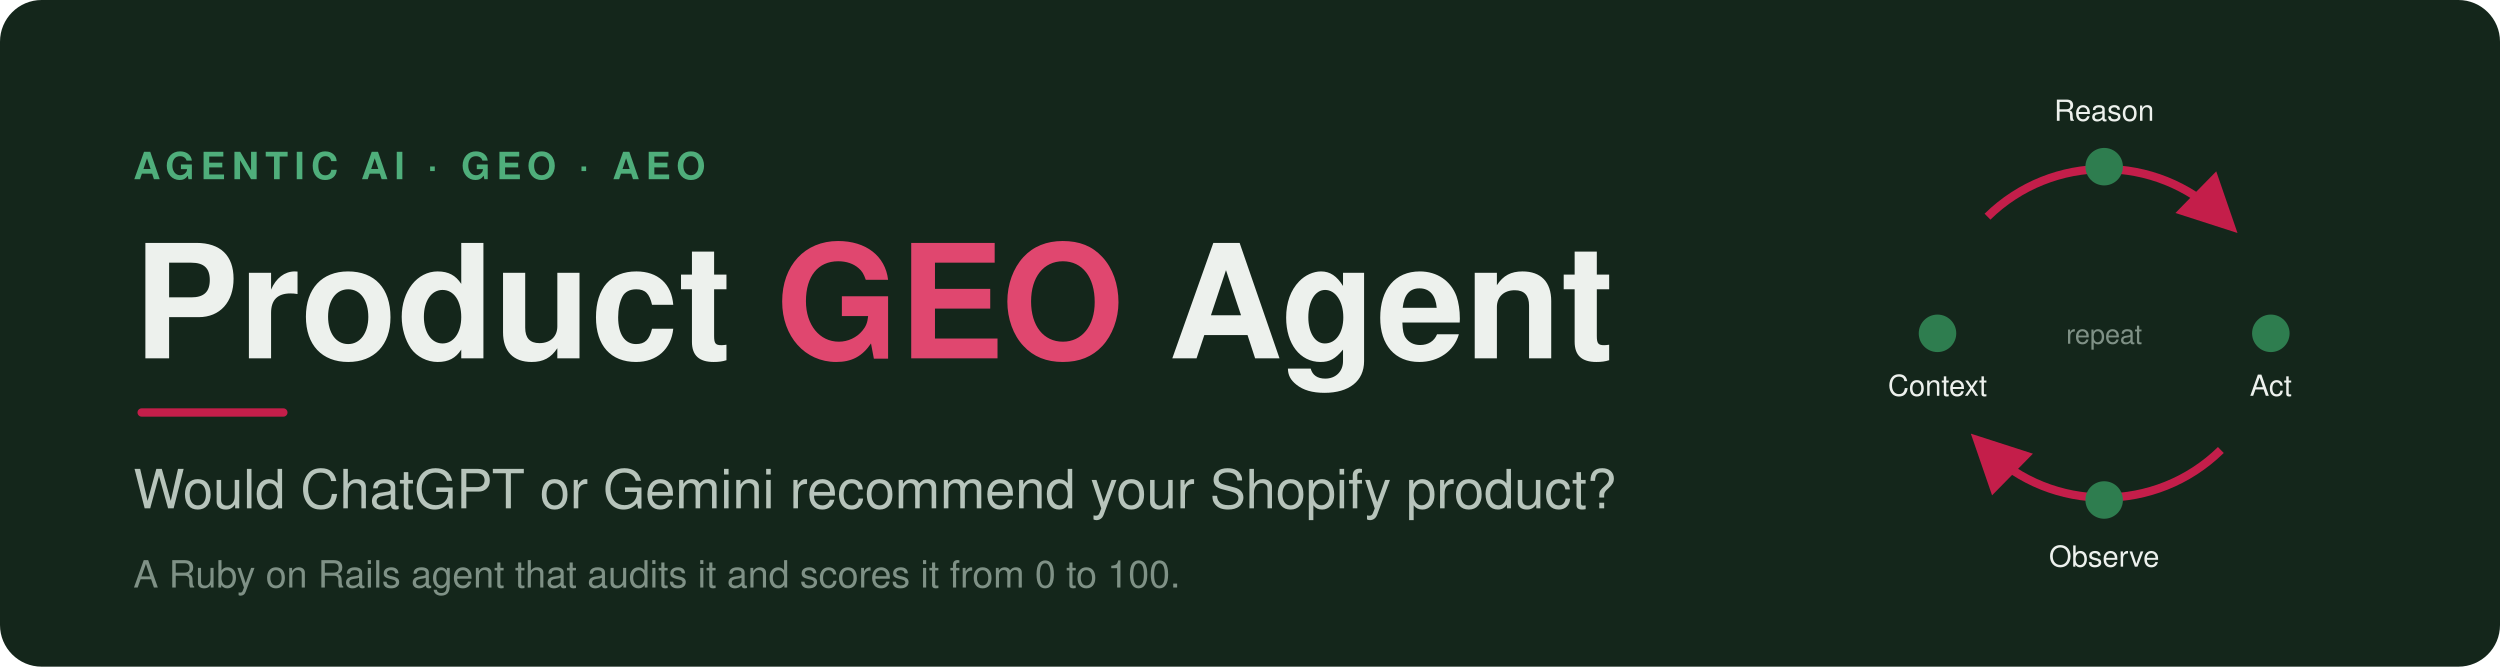
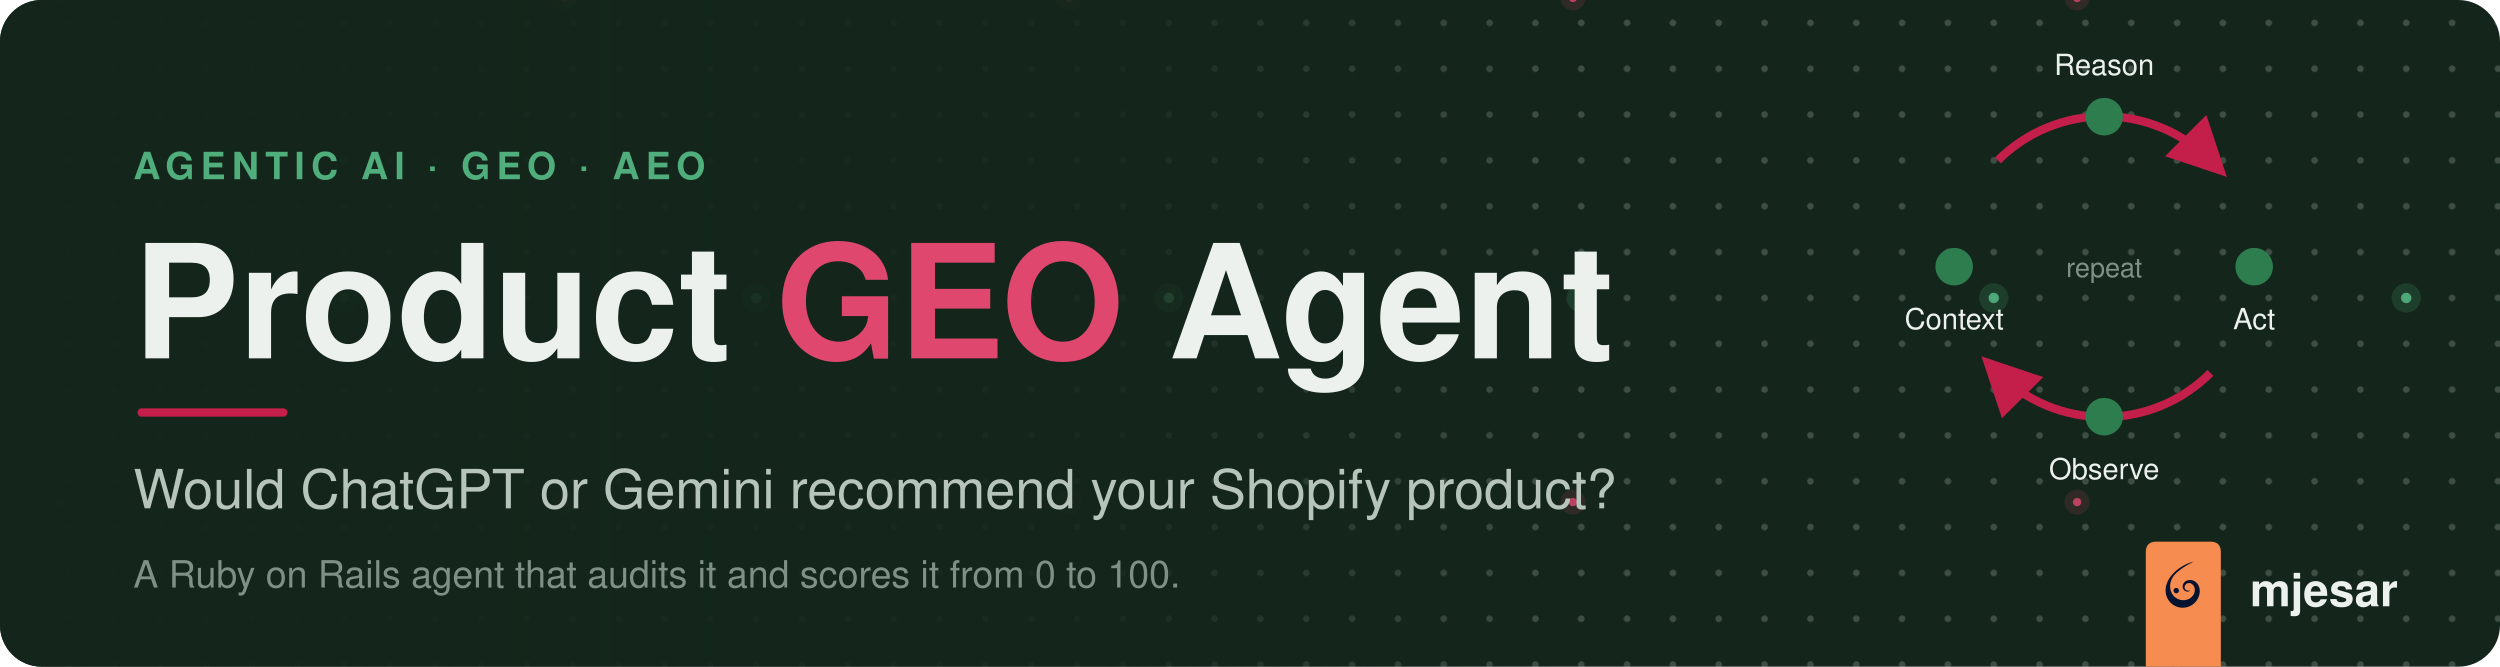
<svg xmlns="http://www.w3.org/2000/svg" width="1200" height="320" viewBox="0 0 1200 320" role="img" aria-labelledby="t d">
  <defs>
    <marker id="a" viewBox="0 0 10 10" refX="6" refY="5" markerWidth="7" markerHeight="7" orient="auto-start-reverse">
      <path d="M0 0 L10 5 L0 10 z" fill="#c41e4a" />
    </marker>
+     <pattern id="grid" width="22" height="22" patternUnits="userSpaceOnUse">
+       <circle cx="11" cy="11" r="1.6" fill="#edf1ed" fill-opacity="0.2" />
+     </pattern>
+     <pattern id="glow2" x="150" y="120" width="242" height="242" patternUnits="userSpaceOnUse">
+       <circle cx="121" cy="121" r="6" fill="#e0476f" fill-opacity="0.14" />
+       <circle cx="121" cy="121" r="2" fill="#e0476f" fill-opacity="0.8" />
+     </pattern>
+     <pattern id="glow1" x="66" y="44" width="198" height="198" patternUnits="userSpaceOnUse">
+       <circle cx="99" cy="99" r="7" fill="#4fae7b" fill-opacity="0.18" />
+       <circle cx="99" cy="99" r="2.5" fill="#4fae7b" fill-opacity="0.95" />
+     </pattern>
+     <linearGradient id="calm" x1="0" y1="0" x2="1" y2="0">
+       <stop offset="0" stop-color="#14261b" stop-opacity="1" />
+       <stop offset="0.45" stop-color="#14261b" stop-opacity="0.88" />
+       <stop offset="0.62" stop-color="#14261b" stop-opacity="0" />
+     </linearGradient>
+     <clipPath id="round">
+       <rect width="1200" height="320" rx="20" />
+     </clipPath>
  </defs>
-   <rect width="1200" height="320" rx="20" fill="#14261b" />
-   <g font-family="Poppins, 'Segoe UI', Helvetica, Arial, sans-serif">
-     <text x="64" y="86" font-size="18" font-weight="600" letter-spacing="3" fill="#4fae7b">AGENTIC AI  ·  GEO  ·  AEO</text>
-     <text x="64" y="172" font-size="76" font-weight="600" fill="#edf1ed">Product <tspan fill="#e0476f">GEO</tspan> Agent</text>
-     <rect x="66" y="196" width="72" height="4" rx="2" fill="#c41e4a" />
-     <text x="64" y="244" font-size="26" fill="#b7c4bb">Would ChatGPT or Gemini recommend your Shopify product?</text>
-     <text x="64" y="282" font-size="18" fill="#7f9186">A Ruby on Rails agent that audits it and scores it from 0 to 100.</text>
-   </g>
-   <g transform="translate(1010 160)" font-family="Poppins, 'Segoe UI', Helvetica, Arial, sans-serif" font-size="14" fill="#edf1ed" text-anchor="middle">
-     <path d="M -56 -56 A 80 80 0 0 1 56 -56" fill="none" stroke="#c41e4a" stroke-width="4" marker-end="url(#a)" />
-     <path d="M 56 56 A 80 80 0 0 1 -56 56" fill="none" stroke="#c41e4a" stroke-width="4" marker-end="url(#a)" />
-     <circle cx="0" cy="-80" r="9" fill="#2e7d4f" />
-     <circle cx="80" cy="0" r="9" fill="#2e7d4f" />
-     <circle cx="0" cy="80" r="9" fill="#2e7d4f" />
-     <circle cx="-80" cy="0" r="9" fill="#2e7d4f" />
-     <text x="0" y="-102">Reason</text>
-     <text x="0" y="112">Observe</text>
-     <text x="-80" y="30">Context</text>
-     <text x="80" y="30">Act</text>
-     <text x="0" y="5" font-size="13" fill="#7f9186">repeat</text>
+   <g clip-path="url(#round)">
+     <rect width="1200" height="320" fill="#14261b" />
+     <rect width="1200" height="320" fill="url(#grid)" />
+     <rect width="1200" height="320" fill="url(#glow2)" />
+     <rect width="1200" height="320" fill="url(#glow1)" />
+     <rect width="1200" height="320" fill="url(#calm)" />
+     <g font-family="Poppins, 'Segoe UI', Helvetica, Arial, sans-serif">
+       <text x="64" y="86" font-size="18" font-weight="600" letter-spacing="3" fill="#4fae7b">AGENTIC AI  ·  GEO  ·  AEO</text>
+       <text x="64" y="172" font-size="76" font-weight="600" fill="#edf1ed">Product <tspan fill="#e0476f">GEO</tspan> Agent</text>
+       <rect x="66" y="196" width="72" height="4" rx="2" fill="#c41e4a" />
+       <text x="64" y="244" font-size="26" fill="#b7c4bb">Would ChatGPT or Gemini recommend your Shopify product?</text>
+       <text x="64" y="282" font-size="18" fill="#7f9186">A Ruby on Rails agent that audits it and scores it from 0 to 100.</text>
+     </g>
+     <g transform="translate(1010 128)" font-family="Poppins, 'Segoe UI', Helvetica, Arial, sans-serif" font-size="14" fill="#edf1ed" text-anchor="middle">
+       <path d="M -51 -51 A 72 72 0 0 1 51 -51" fill="none" stroke="#c41e4a" stroke-width="4" marker-end="url(#a)" />
+       <path d="M 51 51 A 72 72 0 0 1 -51 51" fill="none" stroke="#c41e4a" stroke-width="4" marker-end="url(#a)" />
+       <circle cx="0" cy="-72" r="9" fill="#2e7d4f" />
+       <circle cx="72" cy="0" r="9" fill="#2e7d4f" />
+       <circle cx="0" cy="72" r="9" fill="#2e7d4f" />
+       <circle cx="-72" cy="0" r="9" fill="#2e7d4f" />
+       <text x="0" y="-92">Reason</text>
+       <text x="0" y="102">Observe</text>
+       <text x="-72" y="30">Context</text>
+       <text x="72" y="30">Act</text>
+       <text x="0" y="5" font-size="13" fill="#7f9186">repeat</text>
+     </g>
+     <g transform="translate(1030 260)">
+       <path fill="#f68c50" d="M0 5Q0 0 5 0H31Q36 0 36 5V60H0Z" />
+       <svg x="6" y="8" width="24" height="24" viewBox="0 0 24 24">
+         <path fill="#051230" fill-rule="evenodd" d="M17 1.5C9.5 3.5 3.5 9.5 3.5 15.2a8.2 8.2 0 0 0 16.4.6c0-3.3-2.3-5.600-5-5.400-2.500.2-3.800 2.400-3 4.200.7 1.500 2.500 1.800 3.500.8-1.600.5-3-.4-2.800-1.700.2-1.500 1.800-2.200 3-1.700 2 .9 2.500 3.500 1.200 5.600-1.800 2.800-5.800 3.300-8.500 1.300-3-2.200-3.500-6.500-1.300-10C8.600 6.500 12.500 3.800 17 1.500Z" />
+         <circle cx="8.600" cy="15.500" r="1.300" fill="#051230" />
+       </svg>
+       <text x="50" y="31" font-family="Geist, Poppins, 'Segoe UI', Helvetica, Arial, sans-serif" font-size="22" font-weight="700" fill="#edf1ed">mjesar</text>
+     </g>
  </g>
</svg>
